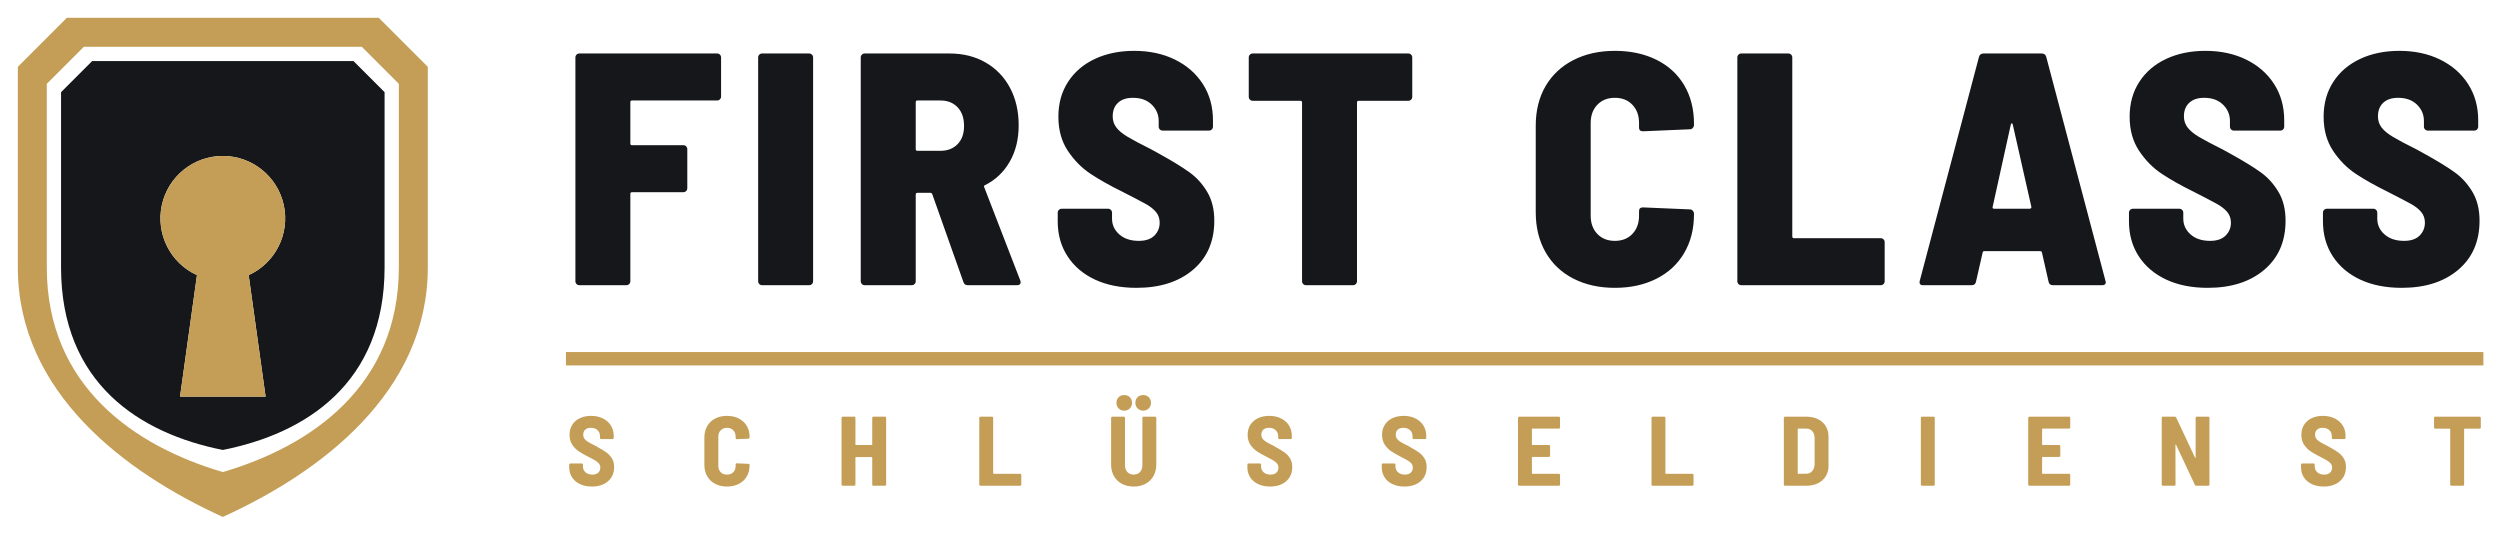
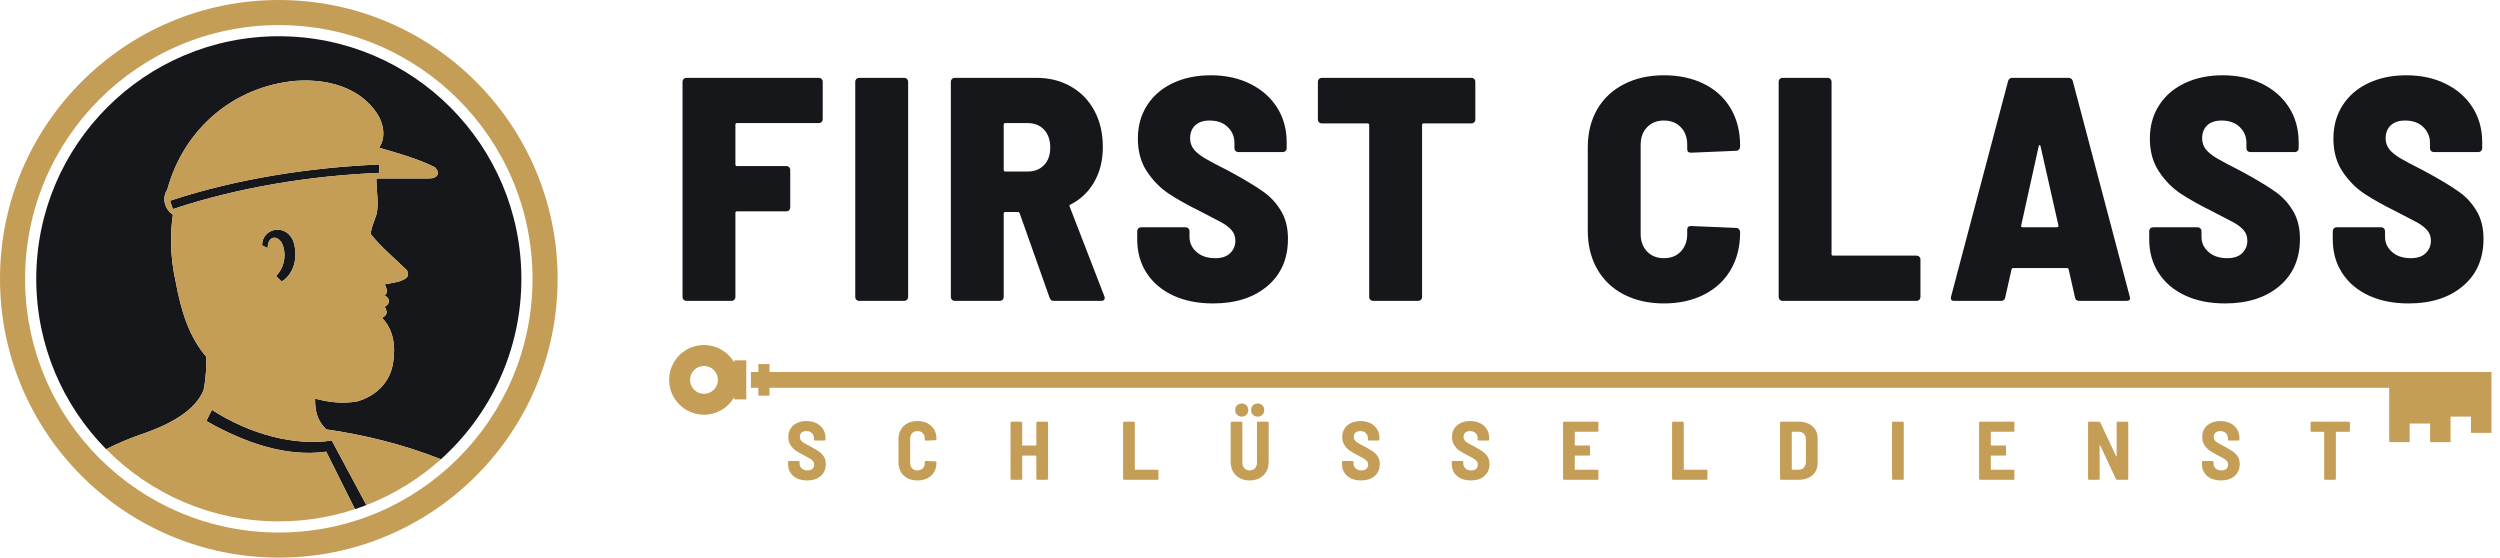
- <svg xmlns="http://www.w3.org/2000/svg" viewBox="0 0 561 120" width="561" height="120">
-   <g>
-     <path fill="#C49E56" fill-rule="evenodd" d="M4 15L15 4H85L96 15V60C96 88 72 106 50 116C28 106 4 88 4 60ZM10.5 18.81L18.81 10.5H81.19L89.5 18.81V60C89.5 86.7 69.72 100.15 50 105.93C30.28 100.15 10.5 86.7 10.5 60Z" />
-     <path fill="#15171A" fill-rule="evenodd" d="M13.7 20.68L20.68 13.7H79.32L86.3 20.68V60C86.3 86.06 68.61 97.27 50 100.97C31.4 97.27 13.7 86.06 13.7 60ZM44.2 61.74A14 14 0 1 1 55.8 61.74L59.6 89H40.4Z" />
-     <path fill="#C49E56" d="M44.2 61.74A14 14 0 1 1 55.8 61.74L59.6 89H40.4Z" />
+ <svg xmlns="http://www.w3.org/2000/svg" viewBox="0 0 538 120" width="538" height="120">
+   <g transform="scale(0.6)">
+     <path fill="#15171A" fill-rule="evenodd" d="M13,100c0,-48.049 38.951,-87 87,-87c48.049,0 87,38.951 87,87c0,25.704 -11.147,48.804 -28.87,64.73c-13.394,-5.342 -27.861,-8.835 -41.13,-10.73c-3,-3 -4,-6 -4,-11c4,1 9,2 15,1c7,-2 12,-7 13,-14c1,-6 0,-12 -4,-16c2,-1 2,-2 1,-4c2,-1 2,-3 0,-4c1,-1 1,-2 0,-4l5,-1c3,-1 4,-2 3,-4c-4,-4 -9,-8 -13,-13c0,-2 1,-4 2,-7c1,-4 0,-8 0,-13h19c3,0 4,-2 2,-4c-6,-3 -13,-5 -20,-7c2,-3 2,-7 0,-11c-5,-9 -16,-14 -30,-13c-22,2 -40,17 -46,39c-2,3 -1,7 2,9c-1,7 -1,15 1,24c2,11 5,20 11,27c0,3 0,7 -1,12c-3,7 -11,12 -23,16c-4.159,1.485 -8.142,3.192 -11.929,5.105c-15.503,-15.71 -25.071,-37.29 -25.071,-61.105zM117,162c-14,2 -29,-3 -43,-11l2,-4c14,9 30,13 43,11l12.406,23.159c-1.348,0.522 -2.713,1.012 -4.093,1.468zM61,72c24,-8 51,-12 75,-13v3c-24,1 -50,5 -74,13zM94,88c0,-6 8,-8 11,-2c2,5 1,12 -4,15l-2,-2c3,-3 4,-8 2,-12c-2,-3 -5,-2 -5,2z" />
+     <path fill="#C49E56" fill-rule="evenodd" d="M0,100c0,-55.228 44.772,-100 100,-100c55.228,0 100,44.772 100,100c0,55.228 -44.772,100 -100,100c-55.228,0 -100,-44.772 -100,-100zM100,191c50.258,0 91,-40.742 91,-91c0,-50.258 -40.742,-91 -91,-91c-50.258,0 -91,40.742 -91,91c0,50.258 40.742,91 91,91z" />
+     <path fill="#C49E56" fill-rule="evenodd" d="M50,156c12,-4 20,-9 23,-16c1,-5 1,-9 1,-12c-6,-7 -9,-16 -11,-27c-2,-9 -2,-17 -1,-24c-3,-2 -4,-6 -2,-9c6,-22 24,-37 46,-39c14,-1 25,4 30,13c2,4 2,8 0,11c7,2 14,4 20,7c2,2 1,4 -2,4h-19c0,5 1,9 0,13c-1,3 -2,5 -2,7c4,5 9,9 13,13c1,2 0,3 -3,4l-5,1c1,2 1,3 0,4c2,1 2,3 0,4c1,2 1,3 -1,4c4,4 5,10 4,16c-1,7 -6,12 -13,14c-6,1 -11,0 -15,-1c0,5 1,8 4,11c13.269,1.896 27.736,5.388 41.13,10.73c-7.772,6.984 -16.808,12.589 -26.724,16.428l-12.406,-23.159c-13,2 -29,-2 -43,-11l-2,4c14,8 29,13 43,11l10.313,20.626c-8.59,2.838 -17.772,4.374 -27.313,4.374c-24.234,0 -46.153,-9.908 -61.929,-25.895c3.787,-1.914 7.769,-3.62 11.929,-5.105zM62,75c24,-8 50,-12 74,-13v-3c-24,1 -51,5 -75,13zM96,89c0,-4 3,-5 5,-2c2,4 1,9 -2,12l2,2c5,-3 6,-10 4,-15c-3,-6 -11,-4 -11,2z" />
  </g>
-   <g transform="translate(0 0)">
-     <path fill="#15171A" d="M161.81 21.66Q161.81 22.03 161.55 22.29Q161.29 22.55 160.91 22.55L141.82 22.55Q141.45 22.55 141.45 22.92L141.45 32.21Q141.45 32.58 141.82 32.58L153.34 32.58Q153.71 32.58 153.97 32.84Q154.23 33.1 154.23 33.47L154.23 42.23Q154.23 42.61 153.97 42.87Q153.71 43.13 153.34 43.13L141.82 43.13Q141.45 43.13 141.45 43.5L141.45 63.11Q141.45 63.48 141.19 63.74Q140.93 64 140.56 64L130.01 64Q129.64 64 129.38 63.74Q129.12 63.48 129.12 63.11L129.12 12.89Q129.12 12.52 129.38 12.26Q129.64 12 130.01 12L160.91 12Q161.29 12 161.55 12.26Q161.81 12.52 161.81 12.89L161.81 21.66ZM171.02 64Q170.65 64 170.39 63.74Q170.13 63.48 170.13 63.11L170.13 12.89Q170.13 12.52 170.39 12.26Q170.65 12 171.02 12L181.57 12Q181.94 12 182.2 12.26Q182.46 12.52 182.46 12.89L182.46 63.11Q182.46 63.48 182.2 63.74Q181.94 64 181.57 64L171.02 64ZM217.15 64Q216.41 64 216.18 63.26L209.2 43.57Q209.05 43.27 208.83 43.27L205.86 43.27Q205.49 43.27 205.49 43.65L205.49 63.11Q205.49 63.48 205.23 63.74Q204.97 64 204.59 64L194.05 64Q193.67 64 193.41 63.74Q193.15 63.48 193.15 63.11L193.15 12.89Q193.15 12.52 193.41 12.26Q193.67 12 194.05 12L213.06 12Q217.67 12 221.2 14.04Q224.73 16.09 226.66 19.73Q228.59 23.37 228.59 28.12Q228.59 32.8 226.58 36.29Q224.58 39.78 221.01 41.57Q220.71 41.64 220.86 42.01L228.96 62.96Q229.03 63.11 229.03 63.33Q229.03 64 228.22 64L217.15 64ZM205.86 22.55Q205.49 22.55 205.49 22.92L205.49 33.47Q205.49 33.84 205.86 33.84L211.06 33.84Q213.43 33.84 214.88 32.35Q216.33 30.87 216.33 28.27Q216.33 25.59 214.88 24.07Q213.43 22.55 211.06 22.55L205.86 22.55ZM255.03 64.59Q249.69 64.59 245.71 62.74Q241.74 60.88 239.55 57.5Q237.35 54.12 237.35 49.66L237.35 47.73Q237.35 47.36 237.61 47.1Q237.87 46.84 238.25 46.84L248.65 46.84Q249.02 46.84 249.28 47.1Q249.54 47.36 249.54 47.73L249.54 49.07Q249.54 51.15 251.17 52.6Q252.81 54.05 255.55 54.05Q257.86 54.05 259.05 52.86Q260.23 51.67 260.23 49.96Q260.23 48.55 259.38 47.55Q258.53 46.54 257.04 45.73Q255.55 44.91 251.91 43.05Q247.68 40.97 244.71 39Q241.74 37.03 239.62 33.84Q237.5 30.65 237.5 26.19Q237.5 21.73 239.66 18.39Q241.81 15.05 245.67 13.23Q249.54 11.41 254.51 11.41Q259.64 11.41 263.65 13.37Q267.66 15.34 269.93 18.87Q272.19 22.4 272.19 27.01L272.19 28.42Q272.19 28.79 271.93 29.05Q271.67 29.31 271.3 29.31L260.9 29.31Q260.53 29.31 260.27 29.05Q260.01 28.79 260.01 28.42L260.01 27.15Q260.01 25 258.45 23.48Q256.89 21.95 254.22 21.95Q252.06 21.95 250.87 23.07Q249.69 24.18 249.69 26.11Q249.69 27.53 250.5 28.6Q251.32 29.68 253.07 30.72Q254.81 31.76 258.38 33.54L260.53 34.73Q264.54 36.96 266.92 38.67Q269.3 40.38 270.89 43.05Q272.49 45.73 272.49 49.51Q272.49 56.5 267.7 60.55Q262.91 64.59 255.03 64.59ZM316.02 12Q316.39 12 316.65 12.26Q316.91 12.52 316.91 12.89L316.91 21.73Q316.91 22.1 316.65 22.36Q316.39 22.62 316.02 22.62L304.88 22.62Q304.51 22.62 304.51 22.99L304.51 63.11Q304.51 63.48 304.25 63.74Q303.99 64 303.62 64L293.07 64Q292.7 64 292.44 63.74Q292.18 63.48 292.18 63.11L292.18 22.99Q292.18 22.62 291.81 22.62L281.11 22.62Q280.74 22.62 280.48 22.36Q280.22 22.1 280.22 21.73L280.22 12.89Q280.22 12.52 280.48 12.26Q280.74 12 281.11 12L316.02 12ZM362.38 64.59Q357.1 64.59 353.05 62.51Q349.01 60.43 346.81 56.57Q344.62 52.71 344.62 47.66L344.62 28.19Q344.62 23.14 346.81 19.35Q349.01 15.57 353.05 13.49Q357.1 11.41 362.38 11.41Q367.65 11.41 371.7 13.41Q375.75 15.42 377.94 19.13Q380.13 22.85 380.13 27.75L380.13 28.05Q380.13 28.42 379.87 28.71Q379.61 29.01 379.24 29.01L368.69 29.46Q367.8 29.46 367.8 28.64L367.8 27.6Q367.8 25.07 366.31 23.51Q364.83 21.95 362.38 21.95Q359.93 21.95 358.44 23.51Q356.95 25.07 356.95 27.6L356.95 48.4Q356.95 50.93 358.44 52.49Q359.93 54.05 362.38 54.05Q364.83 54.05 366.31 52.49Q367.8 50.93 367.8 48.4L367.8 47.36Q367.8 46.54 368.69 46.54L379.24 46.99Q379.61 46.99 379.87 47.29Q380.13 47.58 380.13 47.95L380.13 48.1Q380.13 53.01 377.94 56.76Q375.75 60.51 371.7 62.55Q367.65 64.59 362.38 64.59ZM390.75 64Q390.38 64 390.12 63.74Q389.86 63.48 389.86 63.11L389.86 12.89Q389.86 12.52 390.12 12.26Q390.38 12 390.75 12L401.3 12Q401.67 12 401.93 12.26Q402.19 12.52 402.19 12.89L402.19 53.08Q402.19 53.45 402.57 53.45L422.03 53.45Q422.4 53.45 422.66 53.71Q422.92 53.97 422.92 54.34L422.92 63.11Q422.92 63.48 422.66 63.74Q422.4 64 422.03 64L390.75 64ZM460.66 64Q459.84 64 459.69 63.18L458.21 56.65Q458.13 56.35 457.83 56.35L445.28 56.35Q444.98 56.35 444.91 56.65L443.42 63.18Q443.27 64 442.46 64L431.54 64Q430.57 64 430.79 63.03L444.09 12.74Q444.31 12 445.13 12L458.13 12Q458.95 12 459.17 12.74L472.47 63.03L472.54 63.33Q472.54 64 471.73 64L460.66 64ZM447.14 46.47Q447.06 46.84 447.51 46.84L455.46 46.84Q455.61 46.84 455.75 46.73Q455.9 46.62 455.83 46.39L451.67 27.97Q451.59 27.67 451.45 27.67Q451.3 27.67 451.22 27.97L447.14 46.47ZM495.42 64.59Q490.07 64.59 486.1 62.74Q482.13 60.88 479.93 57.5Q477.74 54.12 477.74 49.66L477.74 47.73Q477.74 47.36 478 47.1Q478.26 46.84 478.63 46.84L489.03 46.84Q489.41 46.84 489.67 47.1Q489.93 47.36 489.93 47.73L489.93 49.07Q489.93 51.15 491.56 52.6Q493.19 54.05 495.94 54.05Q498.25 54.05 499.43 52.86Q500.62 51.67 500.62 49.96Q500.62 48.55 499.77 47.55Q498.91 46.54 497.43 45.73Q495.94 44.91 492.3 43.05Q488.07 40.97 485.1 39Q482.13 37.03 480.01 33.84Q477.89 30.65 477.89 26.19Q477.89 21.73 480.05 18.39Q482.2 15.05 486.06 13.23Q489.93 11.41 494.9 11.41Q500.03 11.41 504.04 13.37Q508.05 15.34 510.32 18.87Q512.58 22.4 512.58 27.01L512.58 28.42Q512.58 28.79 512.32 29.05Q512.06 29.31 511.69 29.31L501.29 29.31Q500.92 29.31 500.66 29.05Q500.4 28.79 500.4 28.42L500.4 27.15Q500.4 25 498.84 23.48Q497.28 21.95 494.61 21.95Q492.45 21.95 491.26 23.07Q490.07 24.18 490.07 26.11Q490.07 27.53 490.89 28.6Q491.71 29.68 493.45 30.72Q495.2 31.76 498.77 33.54L500.92 34.73Q504.93 36.96 507.31 38.67Q509.69 40.38 511.28 43.05Q512.88 45.73 512.88 49.51Q512.88 56.5 508.09 60.55Q503.3 64.59 495.42 64.59ZM538.95 64.59Q533.61 64.59 529.63 62.74Q525.66 60.88 523.47 57.5Q521.27 54.12 521.27 49.66L521.27 47.73Q521.27 47.36 521.53 47.1Q521.79 46.84 522.17 46.84L532.57 46.84Q532.94 46.84 533.2 47.1Q533.46 47.36 533.46 47.73L533.46 49.07Q533.46 51.15 535.09 52.6Q536.73 54.05 539.47 54.05Q541.78 54.05 542.97 52.86Q544.15 51.67 544.15 49.96Q544.15 48.55 543.3 47.55Q542.45 46.54 540.96 45.73Q539.47 44.91 535.83 43.05Q531.6 40.97 528.63 39Q525.66 37.03 523.54 33.84Q521.42 30.65 521.42 26.19Q521.42 21.73 523.58 18.39Q525.73 15.05 529.59 13.23Q533.46 11.41 538.43 11.41Q543.56 11.41 547.57 13.37Q551.58 15.34 553.85 18.87Q556.11 22.4 556.11 27.01L556.11 28.42Q556.11 28.79 555.85 29.05Q555.59 29.31 555.22 29.31L544.82 29.31Q544.45 29.31 544.19 29.05Q543.93 28.79 543.93 28.42L543.93 27.15Q543.93 25 542.37 23.48Q540.81 21.95 538.14 21.95Q535.98 21.95 534.79 23.07Q533.61 24.18 533.61 26.11Q533.61 27.53 534.42 28.6Q535.24 29.68 536.99 30.72Q538.73 31.76 542.3 33.54L544.45 34.73Q548.46 36.96 550.84 38.67Q553.22 40.38 554.81 43.05Q556.41 45.73 556.41 49.51Q556.41 56.5 551.62 60.55Q546.83 64.59 538.95 64.59Z" />
-     <rect fill="#C49E56" x="127" y="79" width="430.27" height="3" />
-     <path fill="#C49E56" d="M132.82 109.18Q131.3 109.18 130.14 108.63Q128.99 108.09 128.36 107.11Q127.73 106.12 127.73 104.84L127.73 104.26Q127.73 104.15 127.81 104.07Q127.89 104 128 104L130.54 104Q130.65 104 130.73 104.07Q130.81 104.15 130.81 104.26L130.81 104.68Q130.81 105.46 131.38 105.98Q131.96 106.5 132.93 106.5Q133.8 106.5 134.25 106.06Q134.71 105.61 134.71 104.93Q134.71 104.42 134.42 104.05Q134.13 103.69 133.61 103.36Q133.09 103.04 132 102.49Q130.68 101.83 129.83 101.25Q128.99 100.67 128.4 99.77Q127.8 98.86 127.8 97.57Q127.8 96.29 128.41 95.33Q129.01 94.36 130.12 93.84Q131.23 93.32 132.65 93.32Q134.13 93.32 135.28 93.89Q136.43 94.45 137.07 95.47Q137.72 96.49 137.72 97.82L137.72 98.26Q137.72 98.37 137.64 98.45Q137.56 98.53 137.45 98.53L134.91 98.53Q134.79 98.53 134.72 98.45Q134.64 98.37 134.64 98.26L134.64 97.86Q134.64 97.07 134.09 96.53Q133.53 96 132.58 96Q131.78 96 131.33 96.41Q130.88 96.82 130.88 97.55Q130.88 98.06 131.14 98.44Q131.41 98.81 131.96 99.16Q132.51 99.5 133.64 100.05L134.11 100.32Q135.39 101.03 136.11 101.55Q136.83 102.07 137.32 102.87Q137.81 103.66 137.81 104.79Q137.81 106.81 136.44 107.99Q135.08 109.18 132.82 109.18ZM163.13 109.18Q161.63 109.18 160.48 108.58Q159.33 107.98 158.7 106.87Q158.06 105.77 158.06 104.31L158.06 98.15Q158.06 96.71 158.7 95.61Q159.33 94.52 160.48 93.92Q161.63 93.32 163.13 93.32Q164.64 93.32 165.79 93.91Q166.94 94.5 167.57 95.56Q168.21 96.62 168.21 98.04L168.21 98.15Q168.21 98.26 168.13 98.35Q168.05 98.44 167.94 98.44L165.35 98.55Q165.08 98.55 165.08 98.31L165.08 98.02Q165.08 97.11 164.55 96.56Q164.02 96 163.13 96Q162.25 96 161.72 96.56Q161.19 97.11 161.19 98.02L161.19 104.51Q161.19 105.41 161.72 105.96Q162.25 106.5 163.13 106.5Q164.02 106.5 164.55 105.96Q165.08 105.41 165.08 104.51L165.08 104.22Q165.08 103.97 165.35 103.97L167.94 104.08Q168.05 104.08 168.13 104.16Q168.21 104.24 168.21 104.35L168.21 104.42Q168.21 105.83 167.57 106.92Q166.94 108 165.79 108.59Q164.64 109.18 163.13 109.18ZM195.73 93.77Q195.73 93.66 195.8 93.58Q195.88 93.5 195.99 93.5L198.58 93.5Q198.69 93.5 198.77 93.58Q198.85 93.66 198.85 93.77L198.85 108.73Q198.85 108.85 198.77 108.92Q198.69 109 198.58 109L195.99 109Q195.88 109 195.8 108.92Q195.73 108.85 195.73 108.73L195.73 102.67Q195.73 102.56 195.62 102.56L192.07 102.56Q191.96 102.56 191.96 102.67L191.96 108.73Q191.96 108.85 191.88 108.92Q191.81 109 191.7 109L189.11 109Q189 109 188.92 108.92Q188.84 108.85 188.84 108.73L188.84 93.77Q188.84 93.66 188.92 93.58Q189 93.5 189.11 93.5L191.7 93.5Q191.81 93.5 191.88 93.58Q191.96 93.66 191.96 93.77L191.96 99.74Q191.96 99.86 192.07 99.86L195.62 99.86Q195.73 99.86 195.73 99.74L195.73 93.77ZM220.01 109Q219.9 109 219.83 108.92Q219.75 108.85 219.75 108.73L219.75 93.77Q219.75 93.66 219.83 93.58Q219.9 93.5 220.01 93.5L222.61 93.5Q222.72 93.5 222.79 93.58Q222.87 93.66 222.87 93.77L222.87 106.21Q222.87 106.32 222.98 106.32L228.92 106.32Q229.03 106.32 229.1 106.4Q229.18 106.48 229.18 106.59L229.18 108.73Q229.18 108.85 229.1 108.92Q229.03 109 228.92 109L220.01 109ZM254.4 109.18Q252.89 109.18 251.74 108.56Q250.59 107.94 249.96 106.82Q249.33 105.7 249.33 104.24L249.33 93.77Q249.33 93.66 249.41 93.58Q249.48 93.5 249.6 93.5L252.19 93.5Q252.3 93.5 252.37 93.58Q252.45 93.66 252.45 93.77L252.45 104.39Q252.45 105.35 252.98 105.92Q253.51 106.5 254.4 106.5Q255.29 106.5 255.82 105.92Q256.35 105.35 256.35 104.39L256.35 93.77Q256.35 93.66 256.43 93.58Q256.5 93.5 256.61 93.5L259.21 93.5Q259.32 93.5 259.39 93.58Q259.47 93.66 259.47 93.77L259.47 104.24Q259.47 105.7 258.84 106.82Q258.21 107.94 257.06 108.56Q255.91 109.18 254.4 109.18ZM256.53 92.15Q255.77 92.15 255.28 91.65Q254.78 91.15 254.78 90.4Q254.78 89.63 255.26 89.14Q255.75 88.65 256.53 88.65Q257.3 88.65 257.79 89.14Q258.28 89.63 258.28 90.4Q258.28 91.15 257.78 91.65Q257.28 92.15 256.53 92.15ZM252.27 92.15Q251.52 92.15 251.02 91.65Q250.53 91.15 250.53 90.4Q250.53 89.63 251.01 89.14Q251.5 88.65 252.27 88.65Q253.05 88.65 253.54 89.14Q254.02 89.63 254.02 90.4Q254.02 91.15 253.53 91.65Q253.03 92.15 252.27 92.15ZM285 109.18Q283.47 109.18 282.32 108.63Q281.17 108.09 280.54 107.11Q279.91 106.12 279.91 104.84L279.91 104.26Q279.91 104.15 279.98 104.07Q280.06 104 280.17 104L282.72 104Q282.83 104 282.91 104.07Q282.98 104.15 282.98 104.26L282.98 104.68Q282.98 105.46 283.56 105.98Q284.14 106.5 285.11 106.5Q285.97 106.5 286.43 106.06Q286.88 105.61 286.88 104.93Q286.88 104.42 286.59 104.05Q286.31 103.69 285.79 103.36Q285.27 103.04 284.18 102.49Q282.85 101.83 282.01 101.25Q281.17 100.67 280.57 99.77Q279.97 98.86 279.97 97.57Q279.97 96.29 280.58 95.33Q281.19 94.36 282.3 93.84Q283.41 93.32 284.82 93.32Q286.31 93.32 287.46 93.89Q288.61 94.45 289.25 95.47Q289.89 96.49 289.89 97.82L289.89 98.26Q289.89 98.37 289.82 98.45Q289.74 98.53 289.63 98.53L287.08 98.53Q286.97 98.53 286.89 98.45Q286.82 98.37 286.82 98.26L286.82 97.86Q286.82 97.07 286.26 96.53Q285.71 96 284.76 96Q283.96 96 283.5 96.41Q283.05 96.82 283.05 97.55Q283.05 98.06 283.32 98.44Q283.58 98.81 284.14 99.16Q284.69 99.5 285.82 100.05L286.28 100.32Q287.57 101.03 288.29 101.55Q289.01 102.07 289.49 102.87Q289.98 103.66 289.98 104.79Q289.98 106.81 288.62 107.99Q287.26 109.18 285 109.18ZM315.16 109.18Q313.63 109.18 312.48 108.63Q311.32 108.09 310.69 107.11Q310.06 106.12 310.06 104.84L310.06 104.26Q310.06 104.15 310.14 104.07Q310.22 104 310.33 104L312.87 104Q312.99 104 313.06 104.07Q313.14 104.15 313.14 104.26L313.14 104.68Q313.14 105.46 313.72 105.98Q314.29 106.5 315.27 106.5Q316.13 106.5 316.58 106.06Q317.04 105.61 317.04 104.93Q317.04 104.42 316.75 104.05Q316.46 103.69 315.94 103.36Q315.42 103.04 314.34 102.49Q313.01 101.83 312.17 101.25Q311.32 100.67 310.73 99.77Q310.13 98.86 310.13 97.57Q310.13 96.29 310.74 95.33Q311.35 94.36 312.45 93.84Q313.56 93.32 314.98 93.32Q316.46 93.32 317.61 93.89Q318.76 94.45 319.41 95.47Q320.05 96.49 320.05 97.82L320.05 98.26Q320.05 98.37 319.97 98.45Q319.89 98.53 319.78 98.53L317.24 98.53Q317.13 98.53 317.05 98.45Q316.97 98.37 316.97 98.26L316.97 97.86Q316.97 97.07 316.42 96.53Q315.86 96 314.91 96Q314.11 96 313.66 96.41Q313.21 96.82 313.21 97.55Q313.21 98.06 313.47 98.44Q313.74 98.81 314.29 99.16Q314.85 99.5 315.97 100.05L316.44 100.32Q317.72 101.03 318.44 101.55Q319.16 102.07 319.65 102.87Q320.14 103.66 320.14 104.79Q320.14 106.81 318.78 107.99Q317.41 109.18 315.16 109.18ZM350.07 95.91Q350.07 96.02 350 96.1Q349.92 96.18 349.81 96.18L343.87 96.18Q343.76 96.18 343.76 96.29L343.76 99.74Q343.76 99.86 343.87 99.86L347.57 99.86Q347.68 99.86 347.76 99.93Q347.84 100.01 347.84 100.12L347.84 102.27Q347.84 102.38 347.76 102.46Q347.68 102.53 347.57 102.53L343.87 102.53Q343.76 102.53 343.76 102.65L343.76 106.21Q343.76 106.32 343.87 106.32L349.81 106.32Q349.92 106.32 350 106.4Q350.07 106.48 350.07 106.59L350.07 108.73Q350.07 108.85 350 108.92Q349.92 109 349.81 109L340.91 109Q340.79 109 340.72 108.92Q340.64 108.85 340.64 108.73L340.64 93.77Q340.64 93.66 340.72 93.58Q340.79 93.5 340.91 93.5L349.81 93.5Q349.92 93.5 350 93.58Q350.07 93.66 350.07 93.77L350.07 95.91ZM370.86 109Q370.75 109 370.67 108.92Q370.6 108.85 370.6 108.73L370.6 93.77Q370.6 93.66 370.67 93.58Q370.75 93.5 370.86 93.5L373.45 93.5Q373.56 93.5 373.64 93.58Q373.72 93.66 373.72 93.77L373.72 106.21Q373.72 106.32 373.83 106.32L379.76 106.32Q379.87 106.32 379.95 106.4Q380.03 106.48 380.03 106.59L380.03 108.73Q380.03 108.85 379.95 108.92Q379.87 109 379.76 109L370.86 109ZM400.55 109Q400.44 109 400.37 108.92Q400.29 108.85 400.29 108.73L400.29 93.77Q400.29 93.66 400.37 93.58Q400.44 93.5 400.55 93.5L405.31 93.5Q406.8 93.5 407.94 94.05Q409.08 94.61 409.7 95.63Q410.32 96.64 410.32 98L410.32 104.51Q410.32 105.86 409.7 106.87Q409.08 107.89 407.94 108.45Q406.8 109 405.31 109L400.55 109ZM403.41 106.21Q403.41 106.32 403.52 106.32L405.34 106.3Q406.16 106.3 406.66 105.71Q407.17 105.13 407.2 104.15L407.2 98.35Q407.2 97.35 406.69 96.77Q406.18 96.18 405.34 96.18L403.52 96.18Q403.41 96.18 403.41 96.29L403.41 106.21ZM431.31 109Q431.2 109 431.12 108.92Q431.04 108.85 431.04 108.73L431.04 93.77Q431.04 93.66 431.12 93.58Q431.2 93.5 431.31 93.5L433.9 93.5Q434.01 93.5 434.09 93.58Q434.16 93.66 434.16 93.77L434.16 108.73Q434.16 108.85 434.09 108.92Q434.01 109 433.9 109L431.31 109ZM464.56 95.91Q464.56 96.02 464.49 96.1Q464.41 96.18 464.3 96.18L458.36 96.18Q458.25 96.18 458.25 96.29L458.25 99.74Q458.25 99.86 458.36 99.86L462.06 99.86Q462.17 99.86 462.25 99.93Q462.33 100.01 462.33 100.12L462.33 102.27Q462.33 102.38 462.25 102.46Q462.17 102.53 462.06 102.53L458.36 102.53Q458.25 102.53 458.25 102.65L458.25 106.21Q458.25 106.32 458.36 106.32L464.3 106.32Q464.41 106.32 464.49 106.4Q464.56 106.48 464.56 106.59L464.56 108.73Q464.56 108.85 464.49 108.92Q464.41 109 464.3 109L455.4 109Q455.29 109 455.21 108.92Q455.13 108.85 455.13 108.73L455.13 93.77Q455.13 93.66 455.21 93.58Q455.29 93.5 455.4 93.5L464.3 93.5Q464.41 93.5 464.49 93.58Q464.56 93.66 464.56 93.77L464.56 95.91ZM492.7 93.77Q492.7 93.66 492.78 93.58Q492.86 93.5 492.97 93.5L495.54 93.5Q495.65 93.5 495.73 93.58Q495.8 93.66 495.8 93.77L495.8 108.73Q495.8 108.85 495.73 108.92Q495.65 109 495.54 109L492.84 109Q492.62 109 492.53 108.8L488.3 99.79Q488.25 99.72 488.21 99.72Q488.17 99.72 488.17 99.81L488.19 108.73Q488.19 108.85 488.11 108.92Q488.03 109 487.92 109L485.35 109Q485.24 109 485.17 108.92Q485.09 108.85 485.09 108.73L485.09 93.77Q485.09 93.66 485.17 93.58Q485.24 93.5 485.35 93.5L488.03 93.5Q488.25 93.5 488.34 93.7L492.57 102.71Q492.62 102.78 492.66 102.78Q492.7 102.78 492.7 102.69L492.7 93.77ZM521.44 109.18Q519.92 109.18 518.76 108.63Q517.61 108.09 516.98 107.11Q516.35 106.12 516.35 104.84L516.35 104.26Q516.35 104.15 516.43 104.07Q516.51 104 516.62 104L519.16 104Q519.27 104 519.35 104.07Q519.43 104.15 519.43 104.26L519.43 104.68Q519.43 105.46 520 105.98Q520.58 106.5 521.55 106.5Q522.42 106.5 522.87 106.06Q523.33 105.61 523.33 104.93Q523.33 104.42 523.04 104.05Q522.75 103.69 522.23 103.36Q521.71 103.04 520.62 102.49Q519.3 101.83 518.45 101.25Q517.61 100.67 517.02 99.77Q516.42 98.86 516.42 97.57Q516.42 96.29 517.03 95.33Q517.64 94.36 518.74 93.84Q519.85 93.32 521.27 93.32Q522.75 93.32 523.9 93.89Q525.05 94.45 525.7 95.47Q526.34 96.49 526.34 97.82L526.34 98.26Q526.34 98.37 526.26 98.45Q526.18 98.53 526.07 98.53L523.53 98.53Q523.41 98.53 523.34 98.45Q523.26 98.37 523.26 98.26L523.26 97.86Q523.26 97.07 522.71 96.53Q522.15 96 521.2 96Q520.4 96 519.95 96.41Q519.5 96.82 519.5 97.55Q519.5 98.06 519.76 98.44Q520.03 98.81 520.58 99.16Q521.13 99.5 522.26 100.05L522.73 100.32Q524.01 101.03 524.73 101.55Q525.45 102.07 525.94 102.87Q526.43 103.66 526.43 104.79Q526.43 106.81 525.06 107.99Q523.7 109.18 521.44 109.18ZM556.43 93.5Q556.54 93.5 556.62 93.58Q556.69 93.66 556.69 93.77L556.69 95.94Q556.69 96.05 556.62 96.12Q556.54 96.2 556.43 96.2L553.06 96.2Q552.95 96.2 552.95 96.31L552.95 108.73Q552.95 108.85 552.87 108.92Q552.8 109 552.69 109L550.09 109Q549.98 109 549.91 108.92Q549.83 108.85 549.83 108.73L549.83 96.31Q549.83 96.2 549.72 96.2L546.46 96.2Q546.35 96.2 546.27 96.12Q546.2 96.05 546.2 95.94L546.2 93.77Q546.2 93.66 546.27 93.58Q546.35 93.5 546.46 93.5L556.43 93.5Z" />
+   <g transform="translate(144.00 16.75)">
+     <path fill="#15171A" d="M33.05 8.91Q33.05 9.26 32.81 9.5Q32.57 9.74 32.23 9.74L14.61 9.74Q14.26 9.74 14.26 10.08L14.26 18.65Q14.26 18.99 14.61 18.99L25.23 18.99Q25.58 18.99 25.82 19.23Q26.06 19.47 26.06 19.82L26.06 27.91Q26.06 28.25 25.82 28.49Q25.58 28.73 25.23 28.73L14.61 28.73Q14.26 28.73 14.26 29.07L14.26 47.18Q14.26 47.52 14.02 47.76Q13.78 48 13.44 48L3.7 48Q3.36 48 3.12 47.76Q2.88 47.52 2.88 47.18L2.88 0.82Q2.88 0.48 3.12 0.24Q3.36 0 3.7 0L32.23 0Q32.57 0 32.81 0.24Q33.05 0.48 33.05 0.82L33.05 8.91ZM40.87 48Q40.53 48 40.29 47.76Q40.05 47.52 40.05 47.18L40.05 0.82Q40.05 0.48 40.29 0.24Q40.53 0 40.87 0L50.61 0Q50.95 0 51.19 0.24Q51.43 0.48 51.43 0.82L51.43 47.18Q51.43 47.52 51.19 47.76Q50.95 48 50.61 48L40.87 48ZM82.77 48Q82.08 48 81.87 47.31L75.43 29.14Q75.29 28.87 75.09 28.87L72.34 28.87Q72 28.87 72 29.21L72 47.18Q72 47.52 71.76 47.76Q71.52 48 71.18 48L61.44 48Q61.1 48 60.86 47.76Q60.62 47.52 60.62 47.18L60.62 0.82Q60.62 0.48 60.86 0.24Q61.1 0 61.44 0L78.99 0Q83.25 0 86.5 1.89Q89.76 3.77 91.54 7.13Q93.33 10.49 93.33 14.88Q93.33 19.2 91.47 22.42Q89.62 25.65 86.33 27.29Q86.06 27.36 86.19 27.7L93.67 47.04Q93.74 47.18 93.74 47.38Q93.74 48 92.98 48L82.77 48ZM72.34 9.74Q72 9.74 72 10.08L72 19.82Q72 20.16 72.34 20.16L77.14 20.16Q79.34 20.16 80.67 18.79Q82.01 17.42 82.01 15.02Q82.01 12.55 80.67 11.14Q79.34 9.74 77.14 9.74L72.34 9.74ZM117.05 48.55Q112.11 48.55 108.45 46.83Q104.78 45.12 102.75 42Q100.73 38.88 100.73 34.77L100.73 32.98Q100.73 32.64 100.97 32.4Q101.21 32.16 101.55 32.16L111.15 32.16Q111.5 32.16 111.74 32.4Q111.98 32.64 111.98 32.98L111.98 34.22Q111.98 36.14 113.49 37.47Q114.99 38.81 117.53 38.81Q119.66 38.81 120.75 37.71Q121.85 36.62 121.85 35.04Q121.85 33.74 121.06 32.81Q120.27 31.89 118.9 31.13Q117.53 30.38 114.17 28.66Q110.26 26.74 107.52 24.93Q104.78 23.11 102.82 20.16Q100.87 17.21 100.87 13.1Q100.87 8.98 102.86 5.9Q104.85 2.81 108.41 1.13Q111.98 -0.55 116.57 -0.55Q121.3 -0.55 125.01 1.27Q128.71 3.09 130.8 6.34Q132.89 9.6 132.89 13.85L132.89 15.15Q132.89 15.5 132.65 15.74Q132.41 15.98 132.07 15.98L122.47 15.98Q122.13 15.98 121.89 15.74Q121.65 15.5 121.65 15.15L121.65 13.99Q121.65 12 120.21 10.59Q118.77 9.19 116.3 9.19Q114.31 9.19 113.21 10.22Q112.11 11.25 112.11 13.03Q112.11 14.33 112.87 15.33Q113.62 16.32 115.23 17.28Q116.85 18.24 120.14 19.89L122.13 20.98Q125.83 23.04 128.02 24.62Q130.22 26.19 131.69 28.66Q133.17 31.13 133.17 34.63Q133.17 41.07 128.74 44.81Q124.32 48.55 117.05 48.55ZM172.66 0Q173.01 0 173.25 0.24Q173.49 0.48 173.49 0.82L173.49 8.98Q173.49 9.33 173.25 9.57Q173.01 9.81 172.66 9.81L162.38 9.81Q162.03 9.81 162.03 10.15L162.03 47.18Q162.03 47.52 161.79 47.76Q161.55 48 161.21 48L151.47 48Q151.13 48 150.89 47.76Q150.65 47.52 150.65 47.18L150.65 10.15Q150.65 9.81 150.31 9.81L140.43 9.81Q140.09 9.81 139.85 9.57Q139.61 9.33 139.61 8.98L139.61 0.82Q139.61 0.48 139.85 0.24Q140.09 0 140.43 0L172.66 0ZM214.08 48.55Q209.21 48.55 205.47 46.63Q201.74 44.71 199.71 41.14Q197.69 37.58 197.69 32.91L197.69 14.95Q197.69 10.29 199.71 6.79Q201.74 3.29 205.47 1.37Q209.21 -0.55 214.08 -0.55Q218.95 -0.55 222.69 1.3Q226.42 3.15 228.45 6.58Q230.47 10.01 230.47 14.54L230.47 14.81Q230.47 15.15 230.23 15.43Q229.99 15.7 229.65 15.7L219.91 16.11Q219.09 16.11 219.09 15.36L219.09 14.4Q219.09 12.07 217.71 10.63Q216.34 9.19 214.08 9.19Q211.82 9.19 210.45 10.63Q209.07 12.07 209.07 14.4L209.07 33.6Q209.07 35.93 210.45 37.37Q211.82 38.81 214.08 38.81Q216.34 38.81 217.71 37.37Q219.09 35.93 219.09 33.6L219.09 32.64Q219.09 31.89 219.91 31.89L229.65 32.3Q229.99 32.3 230.23 32.57Q230.47 32.85 230.47 33.19L230.47 33.33Q230.47 37.85 228.45 41.31Q226.42 44.78 222.69 46.66Q218.95 48.55 214.08 48.55ZM239.59 48Q239.25 48 239.01 47.76Q238.77 47.52 238.77 47.18L238.77 0.82Q238.77 0.48 239.01 0.24Q239.25 0 239.59 0L249.33 0Q249.67 0 249.91 0.24Q250.15 0.48 250.15 0.82L250.15 37.92Q250.15 38.26 250.49 38.26L268.46 38.26Q268.8 38.26 269.04 38.5Q269.28 38.74 269.28 39.09L269.28 47.18Q269.28 47.52 269.04 47.76Q268.8 48 268.46 48L239.59 48ZM303.43 48Q302.67 48 302.54 47.25L301.17 41.21Q301.1 40.94 300.82 40.94L289.23 40.94Q288.96 40.94 288.89 41.21L287.52 47.25Q287.38 48 286.63 48L276.55 48Q275.66 48 275.86 47.11L288.14 0.69Q288.34 0 289.1 0L301.1 0Q301.85 0 302.06 0.69L314.33 47.11L314.4 47.38Q314.4 48 313.65 48L303.43 48ZM290.95 31.82Q290.88 32.16 291.29 32.16L298.63 32.16Q298.77 32.16 298.9 32.06Q299.04 31.95 298.97 31.75L295.13 14.74Q295.06 14.47 294.93 14.47Q294.79 14.47 294.72 14.74L290.95 31.82ZM334.83 48.55Q329.9 48.55 326.23 46.83Q322.56 45.12 320.54 42Q318.51 38.88 318.51 34.77L318.51 32.98Q318.51 32.64 318.75 32.4Q318.99 32.16 319.34 32.16L328.94 32.16Q329.28 32.16 329.52 32.4Q329.76 32.64 329.76 32.98L329.76 34.22Q329.76 36.14 331.27 37.47Q332.78 38.81 335.31 38.81Q337.44 38.81 338.54 37.71Q339.63 36.62 339.63 35.04Q339.63 33.74 338.85 32.81Q338.06 31.89 336.69 31.13Q335.31 30.38 331.95 28.66Q328.05 26.74 325.3 24.93Q322.56 23.11 320.61 20.16Q318.65 17.21 318.65 13.1Q318.65 8.98 320.64 5.9Q322.63 2.81 326.19 1.13Q329.76 -0.55 334.35 -0.55Q339.09 -0.55 342.79 1.27Q346.49 3.09 348.58 6.34Q350.67 9.6 350.67 13.85L350.67 15.15Q350.67 15.5 350.43 15.74Q350.19 15.98 349.85 15.98L340.25 15.98Q339.91 15.98 339.67 15.74Q339.43 15.5 339.43 15.15L339.43 13.99Q339.43 12 337.99 10.59Q336.55 9.19 334.08 9.19Q332.09 9.19 330.99 10.22Q329.9 11.25 329.9 13.03Q329.9 14.33 330.65 15.33Q331.41 16.32 333.02 17.28Q334.63 18.24 337.92 19.89L339.91 20.98Q343.61 23.04 345.81 24.62Q348 26.19 349.47 28.66Q350.95 31.13 350.95 34.63Q350.95 41.07 346.53 44.81Q342.1 48.55 334.83 48.55ZM374.33 48.55Q369.39 48.55 365.73 46.83Q362.06 45.12 360.03 42Q358.01 38.88 358.01 34.77L358.01 32.98Q358.01 32.64 358.25 32.4Q358.49 32.16 358.83 32.16L368.43 32.16Q368.78 32.16 369.02 32.4Q369.26 32.64 369.26 32.98L369.26 34.22Q369.26 36.14 370.77 37.47Q372.27 38.81 374.81 38.81Q376.94 38.81 378.03 37.71Q379.13 36.62 379.13 35.04Q379.13 33.74 378.34 32.81Q377.55 31.89 376.18 31.13Q374.81 30.38 371.45 28.66Q367.54 26.74 364.8 24.93Q362.06 23.11 360.1 20.16Q358.15 17.21 358.15 13.1Q358.15 8.98 360.14 5.9Q362.13 2.81 365.69 1.13Q369.26 -0.55 373.85 -0.55Q378.58 -0.55 382.29 1.27Q385.99 3.09 388.08 6.34Q390.17 9.6 390.17 13.85L390.17 15.15Q390.17 15.5 389.93 15.74Q389.69 15.98 389.35 15.98L379.75 15.98Q379.41 15.98 379.17 15.74Q378.93 15.5 378.93 15.15L378.93 13.99Q378.93 12 377.49 10.59Q376.05 9.19 373.58 9.19Q371.59 9.19 370.49 10.22Q369.39 11.25 369.39 13.03Q369.39 14.33 370.15 15.33Q370.9 16.32 372.51 17.28Q374.13 18.24 377.42 19.89L379.41 20.98Q383.11 23.04 385.3 24.62Q387.5 26.19 388.97 28.66Q390.45 31.13 390.45 34.63Q390.45 41.07 386.02 44.81Q381.6 48.55 374.33 48.55Z" />
+     <path fill="#C49E56" fill-rule="evenodd" d="M0,65c0,-4.142 3.358,-7.5 7.5,-7.5c2.778,0 5.204,1.511 6.5,3.756v-0.456h2.6v8.4h-2.6v-0.456c-1.296,2.245 -3.722,3.756 -6.5,3.756c-4.142,0 -7.5,-3.358 -7.5,-7.5zM17.6,66.7v-3.4l1.6,0v-1.7h2.4v1.7h370.56v13.1h-4.4v-3.5h-4.4v5.5h-4.4v-4h-4.4v4h-4.4v-11.7l-348.56,0v1.7h-2.4l0,-1.7zM7.5,68c1.657,0 3,-1.343 3,-3c0,-1.657 -1.343,-3 -3,-3c-1.657,0 -3,1.343 -3,3c0,1.657 1.343,3 3,3z" />
+     <path fill="#C49E56" d="M29.7 86.64Q28.46 86.64 27.54 86.21Q26.61 85.77 26.1 84.97Q25.59 84.18 25.59 83.14L25.59 82.68Q25.59 82.59 25.65 82.53Q25.71 82.46 25.8 82.46L27.86 82.46Q27.95 82.46 28.01 82.53Q28.07 82.59 28.07 82.68L28.07 83.02Q28.07 83.64 28.54 84.06Q29 84.48 29.79 84.48Q30.48 84.48 30.85 84.13Q31.21 83.77 31.21 83.21Q31.21 82.8 30.98 82.51Q30.75 82.21 30.33 81.96Q29.91 81.7 29.04 81.25Q27.96 80.71 27.29 80.25Q26.61 79.79 26.13 79.05Q25.64 78.32 25.64 77.29Q25.64 76.25 26.13 75.47Q26.63 74.7 27.52 74.28Q28.41 73.86 29.55 73.86Q30.75 73.86 31.68 74.31Q32.61 74.77 33.13 75.59Q33.64 76.41 33.64 77.48L33.64 77.84Q33.64 77.93 33.58 77.99Q33.52 78.05 33.43 78.05L31.38 78.05Q31.29 78.05 31.22 77.99Q31.16 77.93 31.16 77.84L31.16 77.52Q31.16 76.88 30.71 76.45Q30.27 76.02 29.5 76.02Q28.86 76.02 28.49 76.35Q28.13 76.68 28.13 77.27Q28.13 77.68 28.34 77.98Q28.55 78.29 29 78.56Q29.45 78.84 30.36 79.29L30.73 79.5Q31.77 80.07 32.35 80.49Q32.93 80.91 33.32 81.55Q33.71 82.2 33.71 83.11Q33.71 84.73 32.62 85.69Q31.52 86.64 29.7 86.64ZM53.44 86.64Q52.22 86.64 51.3 86.16Q50.37 85.68 49.86 84.79Q49.35 83.89 49.35 82.71L49.35 77.75Q49.35 76.59 49.86 75.71Q50.37 74.82 51.3 74.34Q52.22 73.86 53.44 73.86Q54.65 73.86 55.58 74.33Q56.51 74.8 57.02 75.66Q57.53 76.52 57.53 77.66L57.53 77.75Q57.53 77.84 57.47 77.91Q57.4 77.98 57.31 77.98L55.22 78.07Q55.01 78.07 55.01 77.88L55.01 77.64Q55.01 76.91 54.58 76.46Q54.15 76.02 53.44 76.02Q52.72 76.02 52.3 76.46Q51.87 76.91 51.87 77.64L51.87 82.88Q51.87 83.61 52.3 84.04Q52.72 84.48 53.44 84.48Q54.15 84.48 54.58 84.04Q55.01 83.61 55.01 82.88L55.01 82.64Q55.01 82.45 55.22 82.45L57.31 82.54Q57.4 82.54 57.47 82.6Q57.53 82.66 57.53 82.75L57.53 82.8Q57.53 83.95 57.02 84.82Q56.51 85.7 55.58 86.17Q54.65 86.64 53.44 86.64ZM79.02 74.21Q79.02 74.13 79.08 74.06Q79.15 74 79.23 74L81.32 74Q81.41 74 81.48 74.06Q81.54 74.13 81.54 74.21L81.54 86.29Q81.54 86.38 81.48 86.44Q81.41 86.5 81.32 86.5L79.23 86.5Q79.15 86.5 79.08 86.44Q79.02 86.38 79.02 86.29L79.02 81.39Q79.02 81.3 78.93 81.3L76.07 81.3Q75.98 81.3 75.98 81.39L75.98 86.29Q75.98 86.38 75.92 86.44Q75.86 86.5 75.77 86.5L73.68 86.5Q73.59 86.5 73.53 86.44Q73.47 86.38 73.47 86.29L73.47 74.21Q73.47 74.13 73.53 74.06Q73.59 74 73.68 74L75.77 74Q75.86 74 75.92 74.06Q75.98 74.13 75.98 74.21L75.98 79.04Q75.98 79.13 76.07 79.13L78.93 79.13Q79.02 79.13 79.02 79.04L79.02 74.21ZM97.91 86.5Q97.82 86.5 97.75 86.44Q97.69 86.38 97.69 86.29L97.69 74.21Q97.69 74.13 97.75 74.06Q97.82 74 97.91 74L99.99 74Q100.08 74 100.15 74.06Q100.21 74.13 100.21 74.21L100.21 84.25Q100.21 84.34 100.3 84.34L105.08 84.34Q105.17 84.34 105.24 84.4Q105.3 84.46 105.3 84.55L105.3 86.29Q105.3 86.38 105.24 86.44Q105.17 86.5 105.08 86.5L97.91 86.5ZM124.93 86.64Q123.72 86.64 122.79 86.14Q121.86 85.64 121.35 84.74Q120.84 83.84 120.84 82.66L120.84 74.21Q120.84 74.13 120.91 74.06Q120.97 74 121.06 74L123.15 74Q123.24 74 123.3 74.06Q123.36 74.13 123.36 74.21L123.36 82.79Q123.36 83.55 123.79 84.02Q124.22 84.48 124.93 84.48Q125.65 84.48 126.08 84.02Q126.5 83.55 126.5 82.79L126.5 74.21Q126.5 74.13 126.57 74.06Q126.63 74 126.72 74L128.81 74Q128.9 74 128.96 74.06Q129.02 74.13 129.02 74.21L129.02 82.66Q129.02 83.84 128.51 84.74Q128 85.64 127.08 86.14Q126.15 86.64 124.93 86.64ZM126.65 72.91Q126.04 72.91 125.64 72.51Q125.24 72.11 125.24 71.5Q125.24 70.88 125.63 70.48Q126.02 70.09 126.65 70.09Q127.27 70.09 127.67 70.48Q128.06 70.88 128.06 71.5Q128.06 72.11 127.66 72.51Q127.25 72.91 126.65 72.91ZM123.22 72.91Q122.61 72.91 122.21 72.51Q121.81 72.11 121.81 71.5Q121.81 70.88 122.2 70.48Q122.59 70.09 123.22 70.09Q123.84 70.09 124.24 70.48Q124.63 70.88 124.63 71.5Q124.63 72.11 124.23 72.51Q123.83 72.91 123.22 72.91ZM148.91 86.64Q147.68 86.64 146.75 86.21Q145.82 85.77 145.31 84.97Q144.8 84.18 144.8 83.14L144.8 82.68Q144.8 82.59 144.86 82.53Q144.93 82.46 145.02 82.46L147.07 82.46Q147.16 82.46 147.22 82.53Q147.28 82.59 147.28 82.68L147.28 83.02Q147.28 83.64 147.75 84.06Q148.21 84.48 149 84.48Q149.69 84.48 150.06 84.13Q150.43 83.77 150.43 83.21Q150.43 82.8 150.19 82.51Q149.96 82.21 149.54 81.96Q149.12 81.7 148.25 81.25Q147.18 80.71 146.5 80.25Q145.82 79.79 145.34 79.05Q144.85 78.32 144.85 77.29Q144.85 76.25 145.35 75.47Q145.84 74.7 146.73 74.28Q147.62 73.86 148.77 73.86Q149.96 73.86 150.89 74.31Q151.82 74.77 152.34 75.59Q152.85 76.41 152.85 77.48L152.85 77.84Q152.85 77.93 152.79 77.99Q152.73 78.05 152.64 78.05L150.59 78.05Q150.5 78.05 150.43 77.99Q150.37 77.93 150.37 77.84L150.37 77.52Q150.37 76.88 149.93 76.45Q149.48 76.02 148.71 76.02Q148.07 76.02 147.7 76.35Q147.34 76.68 147.34 77.27Q147.34 77.68 147.55 77.98Q147.77 78.29 148.21 78.56Q148.66 78.84 149.57 79.29L149.94 79.5Q150.98 80.07 151.56 80.49Q152.14 80.91 152.53 81.55Q152.93 82.2 152.93 83.11Q152.93 84.73 151.83 85.69Q150.73 86.64 148.91 86.64ZM172.53 86.64Q171.29 86.64 170.36 86.21Q169.44 85.77 168.93 84.97Q168.42 84.18 168.42 83.14L168.42 82.68Q168.42 82.59 168.48 82.53Q168.54 82.46 168.63 82.46L170.69 82.46Q170.78 82.46 170.84 82.53Q170.9 82.59 170.9 82.68L170.9 83.02Q170.9 83.64 171.36 84.06Q171.83 84.48 172.61 84.48Q173.31 84.48 173.68 84.13Q174.04 83.77 174.04 83.21Q174.04 82.8 173.81 82.51Q173.58 82.21 173.16 81.96Q172.74 81.7 171.86 81.25Q170.79 80.71 170.11 80.25Q169.44 79.79 168.95 79.05Q168.47 78.32 168.47 77.29Q168.47 76.25 168.96 75.47Q169.45 74.7 170.35 74.28Q171.24 73.86 172.38 73.86Q173.58 73.86 174.51 74.31Q175.44 74.77 175.95 75.59Q176.47 76.41 176.47 77.48L176.47 77.84Q176.47 77.93 176.41 77.99Q176.35 78.05 176.26 78.05L174.2 78.05Q174.11 78.05 174.05 77.99Q173.99 77.93 173.99 77.84L173.99 77.52Q173.99 76.88 173.54 76.45Q173.1 76.02 172.33 76.02Q171.69 76.02 171.32 76.35Q170.95 76.68 170.95 77.27Q170.95 77.68 171.17 77.98Q171.38 78.29 171.83 78.56Q172.28 78.84 173.19 79.29L173.56 79.5Q174.6 80.07 175.18 80.49Q175.76 80.91 176.15 81.55Q176.54 82.2 176.54 83.11Q176.54 84.73 175.44 85.69Q174.35 86.64 172.53 86.64ZM199.98 75.95Q199.98 76.04 199.92 76.1Q199.86 76.16 199.77 76.16L194.98 76.16Q194.89 76.16 194.89 76.25L194.89 79.04Q194.89 79.13 194.98 79.13L197.96 79.13Q198.05 79.13 198.12 79.19Q198.18 79.25 198.18 79.34L198.18 81.07Q198.18 81.16 198.12 81.22Q198.05 81.29 197.96 81.29L194.98 81.29Q194.89 81.29 194.89 81.38L194.89 84.25Q194.89 84.34 194.98 84.34L199.77 84.34Q199.86 84.34 199.92 84.4Q199.98 84.46 199.98 84.55L199.98 86.29Q199.98 86.38 199.92 86.44Q199.86 86.5 199.77 86.5L192.59 86.5Q192.5 86.5 192.44 86.44Q192.37 86.38 192.37 86.29L192.37 74.21Q192.37 74.13 192.44 74.06Q192.5 74 192.59 74L199.77 74Q199.86 74 199.92 74.06Q199.98 74.13 199.98 74.21L199.98 75.95ZM216.05 86.5Q215.96 86.5 215.89 86.44Q215.83 86.38 215.83 86.29L215.83 74.21Q215.83 74.13 215.89 74.06Q215.96 74 216.05 74L218.13 74Q218.22 74 218.29 74.06Q218.35 74.13 218.35 74.21L218.35 84.25Q218.35 84.34 218.44 84.34L223.22 84.34Q223.31 84.34 223.38 84.4Q223.44 84.46 223.44 84.55L223.44 86.29Q223.44 86.38 223.38 86.44Q223.31 86.5 223.22 86.5L216.05 86.5ZM239.29 86.5Q239.2 86.5 239.14 86.44Q239.07 86.38 239.07 86.29L239.07 74.21Q239.07 74.13 239.14 74.06Q239.2 74 239.29 74L243.13 74Q244.32 74 245.24 74.45Q246.16 74.89 246.66 75.71Q247.16 76.54 247.16 77.63L247.16 82.88Q247.16 83.96 246.66 84.79Q246.16 85.61 245.24 86.05Q244.32 86.5 243.13 86.5L239.29 86.5ZM241.59 84.25Q241.59 84.34 241.68 84.34L243.14 84.32Q243.81 84.32 244.22 83.85Q244.63 83.38 244.64 82.59L244.64 77.91Q244.64 77.11 244.23 76.63Q243.82 76.16 243.14 76.16L241.68 76.16Q241.59 76.16 241.59 76.25L241.59 84.25ZM263.39 86.5Q263.3 86.5 263.24 86.44Q263.17 86.38 263.17 86.29L263.17 74.21Q263.17 74.13 263.24 74.06Q263.3 74 263.39 74L265.48 74Q265.57 74 265.63 74.06Q265.69 74.13 265.69 74.21L265.69 86.29Q265.69 86.38 265.63 86.44Q265.57 86.5 265.48 86.5L263.39 86.5ZM289.5 75.95Q289.5 76.04 289.44 76.1Q289.38 76.16 289.29 76.16L284.5 76.16Q284.42 76.16 284.42 76.25L284.42 79.04Q284.42 79.13 284.5 79.13L287.49 79.13Q287.58 79.13 287.64 79.19Q287.7 79.25 287.7 79.34L287.7 81.07Q287.7 81.16 287.64 81.22Q287.58 81.29 287.49 81.29L284.5 81.29Q284.42 81.29 284.42 81.38L284.42 84.25Q284.42 84.34 284.5 84.34L289.29 84.34Q289.38 84.34 289.44 84.4Q289.5 84.46 289.5 84.55L289.5 86.29Q289.5 86.38 289.44 86.44Q289.38 86.5 289.29 86.5L282.11 86.5Q282.02 86.5 281.96 86.44Q281.9 86.38 281.9 86.29L281.9 74.21Q281.9 74.13 281.96 74.06Q282.02 74 282.11 74L289.29 74Q289.38 74 289.44 74.06Q289.5 74.13 289.5 74.21L289.5 75.95ZM311.5 74.21Q311.5 74.13 311.56 74.06Q311.62 74 311.71 74L313.78 74Q313.87 74 313.93 74.06Q314 74.13 314 74.21L314 86.29Q314 86.38 313.93 86.44Q313.87 86.5 313.78 86.5L311.6 86.5Q311.43 86.5 311.35 86.34L307.94 79.07Q307.91 79.02 307.87 79.02Q307.84 79.02 307.84 79.09L307.85 86.29Q307.85 86.38 307.79 86.44Q307.73 86.5 307.64 86.5L305.57 86.5Q305.48 86.5 305.42 86.44Q305.35 86.38 305.35 86.29L305.35 74.21Q305.35 74.13 305.42 74.06Q305.48 74 305.57 74L307.73 74Q307.91 74 307.98 74.16L311.39 81.43Q311.43 81.48 311.46 81.48Q311.5 81.48 311.5 81.41L311.5 74.21ZM333.97 86.64Q332.74 86.64 331.81 86.21Q330.88 85.77 330.37 84.97Q329.86 84.18 329.86 83.14L329.86 82.68Q329.86 82.59 329.93 82.53Q329.99 82.46 330.08 82.46L332.13 82.46Q332.22 82.46 332.28 82.53Q332.35 82.59 332.35 82.68L332.35 83.02Q332.35 83.64 332.81 84.06Q333.27 84.48 334.06 84.48Q334.76 84.48 335.12 84.13Q335.49 83.77 335.49 83.21Q335.49 82.8 335.26 82.51Q335.02 82.21 334.61 81.96Q334.19 81.7 333.31 81.25Q332.24 80.71 331.56 80.25Q330.88 79.79 330.4 79.05Q329.92 78.32 329.92 77.29Q329.92 76.25 330.41 75.47Q330.9 74.7 331.79 74.28Q332.69 73.86 333.83 73.86Q335.02 73.86 335.95 74.31Q336.88 74.77 337.4 75.59Q337.92 76.41 337.92 77.48L337.92 77.84Q337.92 77.93 337.86 77.99Q337.79 78.05 337.7 78.05L335.65 78.05Q335.56 78.05 335.5 77.99Q335.44 77.93 335.44 77.84L335.44 77.52Q335.44 76.88 334.99 76.45Q334.54 76.02 333.77 76.02Q333.13 76.02 332.77 76.35Q332.4 76.68 332.4 77.27Q332.4 77.68 332.61 77.98Q332.83 78.29 333.27 78.56Q333.72 78.84 334.63 79.29L335.01 79.5Q336.04 80.07 336.62 80.49Q337.2 80.91 337.6 81.55Q337.99 82.2 337.99 83.11Q337.99 84.73 336.89 85.69Q335.79 86.64 333.97 86.64ZM361.48 74Q361.57 74 361.63 74.06Q361.7 74.13 361.7 74.21L361.7 75.96Q361.7 76.05 361.63 76.12Q361.57 76.18 361.48 76.18L358.77 76.18Q358.68 76.18 358.68 76.27L358.68 86.29Q358.68 86.38 358.62 86.44Q358.55 86.5 358.46 86.5L356.37 86.5Q356.29 86.5 356.22 86.44Q356.16 86.38 356.16 86.29L356.16 76.27Q356.16 76.18 356.07 76.18L353.45 76.18Q353.36 76.18 353.29 76.12Q353.23 76.05 353.23 75.96L353.23 74.21Q353.23 74.13 353.29 74.06Q353.36 74 353.45 74L361.48 74Z" />
  </g>
</svg>
